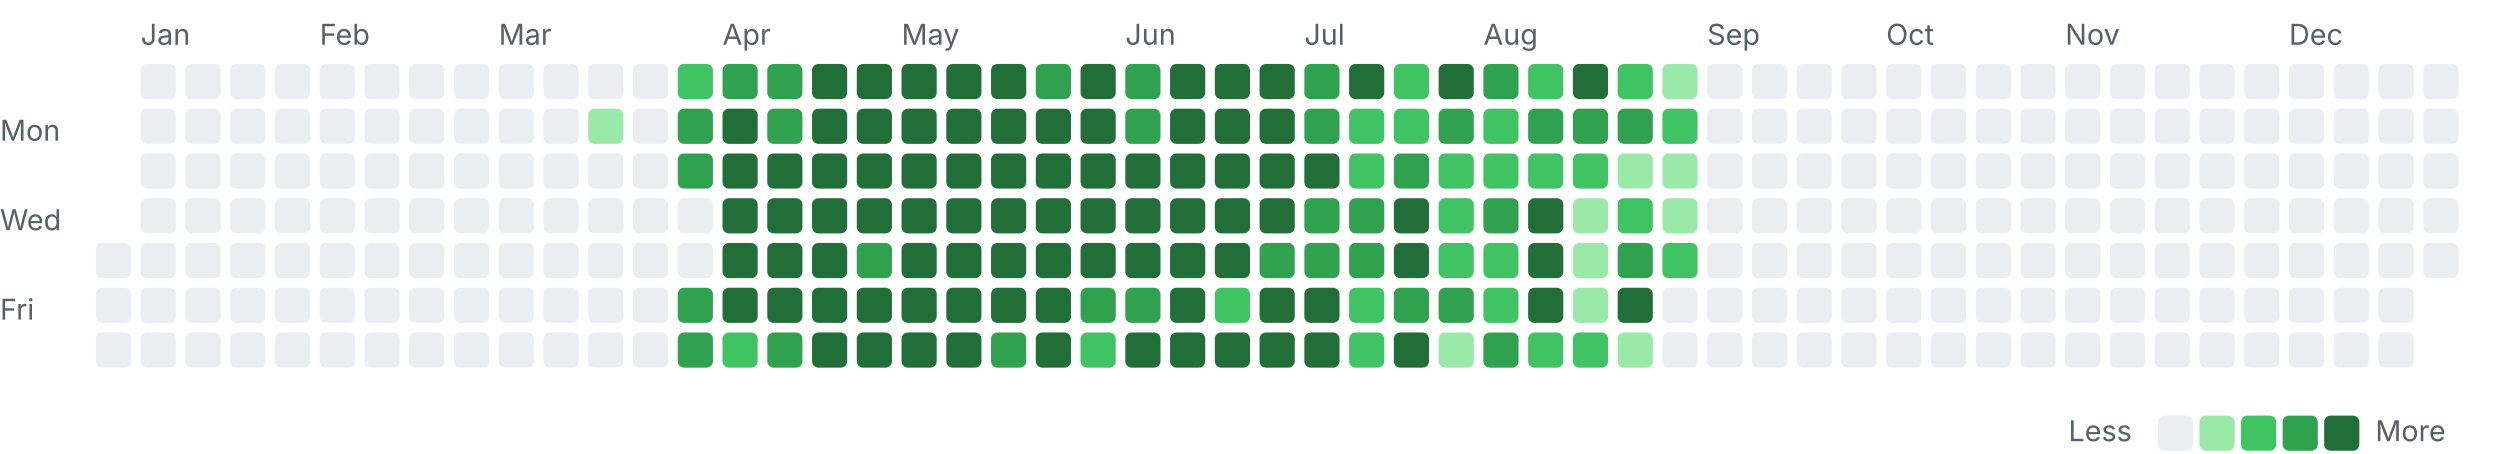
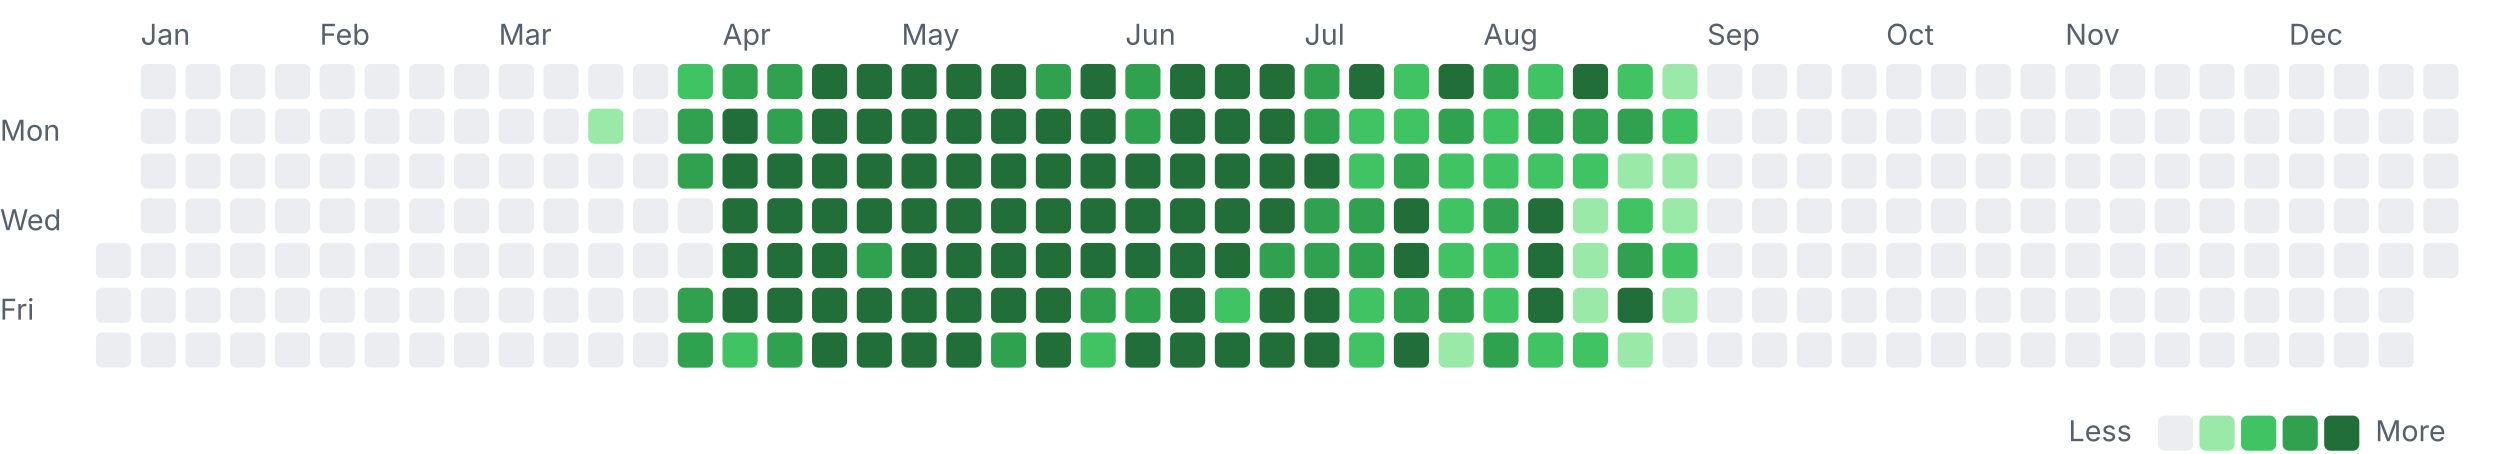
<svg xmlns="http://www.w3.org/2000/svg" width="782" height="142" viewBox="0 0 782 142">
  <style>.l0{fill:#ebedf0}.l1{fill:#9be9a8}.l2{fill:#40c463}.l3{fill:#30a14e}.l4{fill:#216e39} .lbl{fill:#57606a;font:9px -apple-system,Segoe UI,sans-serif}@media(prefers-color-scheme:dark){.l0{fill:#161b22}.l1{fill:#0e4429}.l2{fill:#006d32}.l3{fill:#26a641}.l4{fill:#39d353} .lbl{fill:#8b949e}}</style>
  <text class="lbl" x="44" y="14">Jan</text>
  <text class="lbl" x="100" y="14">Feb</text>
  <text class="lbl" x="156" y="14">Mar</text>
  <text class="lbl" x="226" y="14">Apr</text>
  <text class="lbl" x="282" y="14">May</text>
  <text class="lbl" x="352" y="14">Jun</text>
  <text class="lbl" x="408" y="14">Jul</text>
  <text class="lbl" x="464" y="14">Aug</text>
  <text class="lbl" x="534" y="14">Sep</text>
  <text class="lbl" x="590" y="14">Oct</text>
  <text class="lbl" x="646" y="14">Nov</text>
  <text class="lbl" x="716" y="14">Dec</text>
  <text class="lbl" x="0" y="44">Mon</text>
  <text class="lbl" x="0" y="72">Wed</text>
  <text class="lbl" x="0" y="100">Fri</text>
  <rect class="l0" x="30" y="76" width="11" height="11" rx="2" />
  <rect class="l0" x="30" y="90" width="11" height="11" rx="2" />
  <rect class="l0" x="30" y="104" width="11" height="11" rx="2" />
  <rect class="l0" x="44" y="20" width="11" height="11" rx="2" />
  <rect class="l0" x="44" y="34" width="11" height="11" rx="2" />
  <rect class="l0" x="44" y="48" width="11" height="11" rx="2" />
  <rect class="l0" x="44" y="62" width="11" height="11" rx="2" />
  <rect class="l0" x="44" y="76" width="11" height="11" rx="2" />
  <rect class="l0" x="44" y="90" width="11" height="11" rx="2" />
  <rect class="l0" x="44" y="104" width="11" height="11" rx="2" />
  <rect class="l0" x="58" y="20" width="11" height="11" rx="2" />
  <rect class="l0" x="58" y="34" width="11" height="11" rx="2" />
  <rect class="l0" x="58" y="48" width="11" height="11" rx="2" />
  <rect class="l0" x="58" y="62" width="11" height="11" rx="2" />
  <rect class="l0" x="58" y="76" width="11" height="11" rx="2" />
  <rect class="l0" x="58" y="90" width="11" height="11" rx="2" />
  <rect class="l0" x="58" y="104" width="11" height="11" rx="2" />
  <rect class="l0" x="72" y="20" width="11" height="11" rx="2" />
  <rect class="l0" x="72" y="34" width="11" height="11" rx="2" />
  <rect class="l0" x="72" y="48" width="11" height="11" rx="2" />
  <rect class="l0" x="72" y="62" width="11" height="11" rx="2" />
  <rect class="l0" x="72" y="76" width="11" height="11" rx="2" />
  <rect class="l0" x="72" y="90" width="11" height="11" rx="2" />
  <rect class="l0" x="72" y="104" width="11" height="11" rx="2" />
  <rect class="l0" x="86" y="20" width="11" height="11" rx="2" />
  <rect class="l0" x="86" y="34" width="11" height="11" rx="2" />
  <rect class="l0" x="86" y="48" width="11" height="11" rx="2" />
  <rect class="l0" x="86" y="62" width="11" height="11" rx="2" />
  <rect class="l0" x="86" y="76" width="11" height="11" rx="2" />
  <rect class="l0" x="86" y="90" width="11" height="11" rx="2" />
  <rect class="l0" x="86" y="104" width="11" height="11" rx="2" />
  <rect class="l0" x="100" y="20" width="11" height="11" rx="2" />
  <rect class="l0" x="100" y="34" width="11" height="11" rx="2" />
  <rect class="l0" x="100" y="48" width="11" height="11" rx="2" />
  <rect class="l0" x="100" y="62" width="11" height="11" rx="2" />
  <rect class="l0" x="100" y="76" width="11" height="11" rx="2" />
  <rect class="l0" x="100" y="90" width="11" height="11" rx="2" />
  <rect class="l0" x="100" y="104" width="11" height="11" rx="2" />
  <rect class="l0" x="114" y="20" width="11" height="11" rx="2" />
  <rect class="l0" x="114" y="34" width="11" height="11" rx="2" />
  <rect class="l0" x="114" y="48" width="11" height="11" rx="2" />
  <rect class="l0" x="114" y="62" width="11" height="11" rx="2" />
  <rect class="l0" x="114" y="76" width="11" height="11" rx="2" />
  <rect class="l0" x="114" y="90" width="11" height="11" rx="2" />
  <rect class="l0" x="114" y="104" width="11" height="11" rx="2" />
  <rect class="l0" x="128" y="20" width="11" height="11" rx="2" />
  <rect class="l0" x="128" y="34" width="11" height="11" rx="2" />
  <rect class="l0" x="128" y="48" width="11" height="11" rx="2" />
  <rect class="l0" x="128" y="62" width="11" height="11" rx="2" />
  <rect class="l0" x="128" y="76" width="11" height="11" rx="2" />
  <rect class="l0" x="128" y="90" width="11" height="11" rx="2" />
  <rect class="l0" x="128" y="104" width="11" height="11" rx="2" />
  <rect class="l0" x="142" y="20" width="11" height="11" rx="2" />
  <rect class="l0" x="142" y="34" width="11" height="11" rx="2" />
  <rect class="l0" x="142" y="48" width="11" height="11" rx="2" />
  <rect class="l0" x="142" y="62" width="11" height="11" rx="2" />
  <rect class="l0" x="142" y="76" width="11" height="11" rx="2" />
  <rect class="l0" x="142" y="90" width="11" height="11" rx="2" />
  <rect class="l0" x="142" y="104" width="11" height="11" rx="2" />
  <rect class="l0" x="156" y="20" width="11" height="11" rx="2" />
  <rect class="l0" x="156" y="34" width="11" height="11" rx="2" />
  <rect class="l0" x="156" y="48" width="11" height="11" rx="2" />
  <rect class="l0" x="156" y="62" width="11" height="11" rx="2" />
  <rect class="l0" x="156" y="76" width="11" height="11" rx="2" />
  <rect class="l0" x="156" y="90" width="11" height="11" rx="2" />
  <rect class="l0" x="156" y="104" width="11" height="11" rx="2" />
  <rect class="l0" x="170" y="20" width="11" height="11" rx="2" />
  <rect class="l0" x="170" y="34" width="11" height="11" rx="2" />
  <rect class="l0" x="170" y="48" width="11" height="11" rx="2" />
  <rect class="l0" x="170" y="62" width="11" height="11" rx="2" />
  <rect class="l0" x="170" y="76" width="11" height="11" rx="2" />
  <rect class="l0" x="170" y="90" width="11" height="11" rx="2" />
  <rect class="l0" x="170" y="104" width="11" height="11" rx="2" />
  <rect class="l0" x="184" y="20" width="11" height="11" rx="2" />
  <rect class="l1" x="184" y="34" width="11" height="11" rx="2" />
  <rect class="l0" x="184" y="48" width="11" height="11" rx="2" />
  <rect class="l0" x="184" y="62" width="11" height="11" rx="2" />
  <rect class="l0" x="184" y="76" width="11" height="11" rx="2" />
  <rect class="l0" x="184" y="90" width="11" height="11" rx="2" />
  <rect class="l0" x="184" y="104" width="11" height="11" rx="2" />
  <rect class="l0" x="198" y="20" width="11" height="11" rx="2" />
  <rect class="l0" x="198" y="34" width="11" height="11" rx="2" />
  <rect class="l0" x="198" y="48" width="11" height="11" rx="2" />
  <rect class="l0" x="198" y="62" width="11" height="11" rx="2" />
  <rect class="l0" x="198" y="76" width="11" height="11" rx="2" />
  <rect class="l0" x="198" y="90" width="11" height="11" rx="2" />
  <rect class="l0" x="198" y="104" width="11" height="11" rx="2" />
  <rect class="l2" x="212" y="20" width="11" height="11" rx="2" />
  <rect class="l3" x="212" y="34" width="11" height="11" rx="2" />
  <rect class="l3" x="212" y="48" width="11" height="11" rx="2" />
  <rect class="l0" x="212" y="62" width="11" height="11" rx="2" />
  <rect class="l0" x="212" y="76" width="11" height="11" rx="2" />
  <rect class="l3" x="212" y="90" width="11" height="11" rx="2" />
  <rect class="l3" x="212" y="104" width="11" height="11" rx="2" />
  <rect class="l3" x="226" y="20" width="11" height="11" rx="2" />
  <rect class="l4" x="226" y="34" width="11" height="11" rx="2" />
  <rect class="l4" x="226" y="48" width="11" height="11" rx="2" />
  <rect class="l4" x="226" y="62" width="11" height="11" rx="2" />
  <rect class="l4" x="226" y="76" width="11" height="11" rx="2" />
  <rect class="l4" x="226" y="90" width="11" height="11" rx="2" />
  <rect class="l2" x="226" y="104" width="11" height="11" rx="2" />
  <rect class="l3" x="240" y="20" width="11" height="11" rx="2" />
  <rect class="l3" x="240" y="34" width="11" height="11" rx="2" />
  <rect class="l4" x="240" y="48" width="11" height="11" rx="2" />
  <rect class="l4" x="240" y="62" width="11" height="11" rx="2" />
  <rect class="l4" x="240" y="76" width="11" height="11" rx="2" />
  <rect class="l4" x="240" y="90" width="11" height="11" rx="2" />
  <rect class="l3" x="240" y="104" width="11" height="11" rx="2" />
  <rect class="l4" x="254" y="20" width="11" height="11" rx="2" />
  <rect class="l4" x="254" y="34" width="11" height="11" rx="2" />
  <rect class="l4" x="254" y="48" width="11" height="11" rx="2" />
  <rect class="l4" x="254" y="62" width="11" height="11" rx="2" />
  <rect class="l4" x="254" y="76" width="11" height="11" rx="2" />
  <rect class="l4" x="254" y="90" width="11" height="11" rx="2" />
  <rect class="l4" x="254" y="104" width="11" height="11" rx="2" />
  <rect class="l4" x="268" y="20" width="11" height="11" rx="2" />
  <rect class="l4" x="268" y="34" width="11" height="11" rx="2" />
  <rect class="l4" x="268" y="48" width="11" height="11" rx="2" />
  <rect class="l4" x="268" y="62" width="11" height="11" rx="2" />
  <rect class="l3" x="268" y="76" width="11" height="11" rx="2" />
  <rect class="l4" x="268" y="90" width="11" height="11" rx="2" />
  <rect class="l4" x="268" y="104" width="11" height="11" rx="2" />
  <rect class="l4" x="282" y="20" width="11" height="11" rx="2" />
  <rect class="l4" x="282" y="34" width="11" height="11" rx="2" />
  <rect class="l4" x="282" y="48" width="11" height="11" rx="2" />
  <rect class="l4" x="282" y="62" width="11" height="11" rx="2" />
  <rect class="l4" x="282" y="76" width="11" height="11" rx="2" />
  <rect class="l4" x="282" y="90" width="11" height="11" rx="2" />
  <rect class="l4" x="282" y="104" width="11" height="11" rx="2" />
  <rect class="l4" x="296" y="20" width="11" height="11" rx="2" />
  <rect class="l4" x="296" y="34" width="11" height="11" rx="2" />
  <rect class="l4" x="296" y="48" width="11" height="11" rx="2" />
  <rect class="l4" x="296" y="62" width="11" height="11" rx="2" />
  <rect class="l4" x="296" y="76" width="11" height="11" rx="2" />
  <rect class="l4" x="296" y="90" width="11" height="11" rx="2" />
  <rect class="l4" x="296" y="104" width="11" height="11" rx="2" />
  <rect class="l4" x="310" y="20" width="11" height="11" rx="2" />
  <rect class="l4" x="310" y="34" width="11" height="11" rx="2" />
  <rect class="l4" x="310" y="48" width="11" height="11" rx="2" />
  <rect class="l4" x="310" y="62" width="11" height="11" rx="2" />
  <rect class="l4" x="310" y="76" width="11" height="11" rx="2" />
  <rect class="l4" x="310" y="90" width="11" height="11" rx="2" />
  <rect class="l3" x="310" y="104" width="11" height="11" rx="2" />
  <rect class="l3" x="324" y="20" width="11" height="11" rx="2" />
  <rect class="l4" x="324" y="34" width="11" height="11" rx="2" />
  <rect class="l4" x="324" y="48" width="11" height="11" rx="2" />
  <rect class="l4" x="324" y="62" width="11" height="11" rx="2" />
  <rect class="l4" x="324" y="76" width="11" height="11" rx="2" />
  <rect class="l4" x="324" y="90" width="11" height="11" rx="2" />
  <rect class="l4" x="324" y="104" width="11" height="11" rx="2" />
  <rect class="l4" x="338" y="20" width="11" height="11" rx="2" />
  <rect class="l4" x="338" y="34" width="11" height="11" rx="2" />
  <rect class="l4" x="338" y="48" width="11" height="11" rx="2" />
  <rect class="l4" x="338" y="62" width="11" height="11" rx="2" />
  <rect class="l4" x="338" y="76" width="11" height="11" rx="2" />
  <rect class="l3" x="338" y="90" width="11" height="11" rx="2" />
  <rect class="l2" x="338" y="104" width="11" height="11" rx="2" />
  <rect class="l3" x="352" y="20" width="11" height="11" rx="2" />
  <rect class="l3" x="352" y="34" width="11" height="11" rx="2" />
  <rect class="l4" x="352" y="48" width="11" height="11" rx="2" />
  <rect class="l4" x="352" y="62" width="11" height="11" rx="2" />
  <rect class="l4" x="352" y="76" width="11" height="11" rx="2" />
  <rect class="l3" x="352" y="90" width="11" height="11" rx="2" />
  <rect class="l4" x="352" y="104" width="11" height="11" rx="2" />
  <rect class="l4" x="366" y="20" width="11" height="11" rx="2" />
  <rect class="l4" x="366" y="34" width="11" height="11" rx="2" />
  <rect class="l4" x="366" y="48" width="11" height="11" rx="2" />
  <rect class="l4" x="366" y="62" width="11" height="11" rx="2" />
  <rect class="l4" x="366" y="76" width="11" height="11" rx="2" />
  <rect class="l4" x="366" y="90" width="11" height="11" rx="2" />
  <rect class="l4" x="366" y="104" width="11" height="11" rx="2" />
  <rect class="l4" x="380" y="20" width="11" height="11" rx="2" />
  <rect class="l4" x="380" y="34" width="11" height="11" rx="2" />
  <rect class="l4" x="380" y="48" width="11" height="11" rx="2" />
  <rect class="l4" x="380" y="62" width="11" height="11" rx="2" />
  <rect class="l4" x="380" y="76" width="11" height="11" rx="2" />
  <rect class="l2" x="380" y="90" width="11" height="11" rx="2" />
  <rect class="l4" x="380" y="104" width="11" height="11" rx="2" />
  <rect class="l4" x="394" y="20" width="11" height="11" rx="2" />
  <rect class="l4" x="394" y="34" width="11" height="11" rx="2" />
  <rect class="l4" x="394" y="48" width="11" height="11" rx="2" />
  <rect class="l4" x="394" y="62" width="11" height="11" rx="2" />
  <rect class="l3" x="394" y="76" width="11" height="11" rx="2" />
  <rect class="l4" x="394" y="90" width="11" height="11" rx="2" />
  <rect class="l4" x="394" y="104" width="11" height="11" rx="2" />
  <rect class="l3" x="408" y="20" width="11" height="11" rx="2" />
  <rect class="l3" x="408" y="34" width="11" height="11" rx="2" />
  <rect class="l4" x="408" y="48" width="11" height="11" rx="2" />
  <rect class="l3" x="408" y="62" width="11" height="11" rx="2" />
  <rect class="l3" x="408" y="76" width="11" height="11" rx="2" />
  <rect class="l4" x="408" y="90" width="11" height="11" rx="2" />
  <rect class="l4" x="408" y="104" width="11" height="11" rx="2" />
  <rect class="l4" x="422" y="20" width="11" height="11" rx="2" />
  <rect class="l2" x="422" y="34" width="11" height="11" rx="2" />
  <rect class="l2" x="422" y="48" width="11" height="11" rx="2" />
  <rect class="l3" x="422" y="62" width="11" height="11" rx="2" />
  <rect class="l3" x="422" y="76" width="11" height="11" rx="2" />
  <rect class="l2" x="422" y="90" width="11" height="11" rx="2" />
  <rect class="l2" x="422" y="104" width="11" height="11" rx="2" />
  <rect class="l2" x="436" y="20" width="11" height="11" rx="2" />
  <rect class="l2" x="436" y="34" width="11" height="11" rx="2" />
  <rect class="l3" x="436" y="48" width="11" height="11" rx="2" />
  <rect class="l4" x="436" y="62" width="11" height="11" rx="2" />
  <rect class="l4" x="436" y="76" width="11" height="11" rx="2" />
  <rect class="l3" x="436" y="90" width="11" height="11" rx="2" />
  <rect class="l4" x="436" y="104" width="11" height="11" rx="2" />
  <rect class="l4" x="450" y="20" width="11" height="11" rx="2" />
  <rect class="l3" x="450" y="34" width="11" height="11" rx="2" />
  <rect class="l2" x="450" y="48" width="11" height="11" rx="2" />
  <rect class="l2" x="450" y="62" width="11" height="11" rx="2" />
  <rect class="l2" x="450" y="76" width="11" height="11" rx="2" />
  <rect class="l3" x="450" y="90" width="11" height="11" rx="2" />
  <rect class="l1" x="450" y="104" width="11" height="11" rx="2" />
  <rect class="l3" x="464" y="20" width="11" height="11" rx="2" />
  <rect class="l2" x="464" y="34" width="11" height="11" rx="2" />
  <rect class="l2" x="464" y="48" width="11" height="11" rx="2" />
  <rect class="l3" x="464" y="62" width="11" height="11" rx="2" />
  <rect class="l2" x="464" y="76" width="11" height="11" rx="2" />
  <rect class="l2" x="464" y="90" width="11" height="11" rx="2" />
  <rect class="l3" x="464" y="104" width="11" height="11" rx="2" />
  <rect class="l2" x="478" y="20" width="11" height="11" rx="2" />
  <rect class="l3" x="478" y="34" width="11" height="11" rx="2" />
  <rect class="l2" x="478" y="48" width="11" height="11" rx="2" />
  <rect class="l4" x="478" y="62" width="11" height="11" rx="2" />
  <rect class="l4" x="478" y="76" width="11" height="11" rx="2" />
  <rect class="l4" x="478" y="90" width="11" height="11" rx="2" />
  <rect class="l2" x="478" y="104" width="11" height="11" rx="2" />
  <rect class="l4" x="492" y="20" width="11" height="11" rx="2" />
  <rect class="l3" x="492" y="34" width="11" height="11" rx="2" />
  <rect class="l2" x="492" y="48" width="11" height="11" rx="2" />
  <rect class="l1" x="492" y="62" width="11" height="11" rx="2" />
  <rect class="l1" x="492" y="76" width="11" height="11" rx="2" />
  <rect class="l1" x="492" y="90" width="11" height="11" rx="2" />
  <rect class="l2" x="492" y="104" width="11" height="11" rx="2" />
  <rect class="l2" x="506" y="20" width="11" height="11" rx="2" />
  <rect class="l3" x="506" y="34" width="11" height="11" rx="2" />
  <rect class="l1" x="506" y="48" width="11" height="11" rx="2" />
  <rect class="l2" x="506" y="62" width="11" height="11" rx="2" />
  <rect class="l3" x="506" y="76" width="11" height="11" rx="2" />
  <rect class="l4" x="506" y="90" width="11" height="11" rx="2" />
  <rect class="l1" x="506" y="104" width="11" height="11" rx="2" />
  <rect class="l1" x="520" y="20" width="11" height="11" rx="2" />
  <rect class="l2" x="520" y="34" width="11" height="11" rx="2" />
  <rect class="l1" x="520" y="48" width="11" height="11" rx="2" />
  <rect class="l1" x="520" y="62" width="11" height="11" rx="2" />
  <rect class="l2" x="520" y="76" width="11" height="11" rx="2" />
-   <rect class="l0" x="520" y="90" width="11" height="11" rx="2" />
+   <rect class="l1" x="520" y="90" width="11" height="11" rx="2" />
  <rect class="l0" x="520" y="104" width="11" height="11" rx="2" />
  <rect class="l0" x="534" y="20" width="11" height="11" rx="2" />
  <rect class="l0" x="534" y="34" width="11" height="11" rx="2" />
  <rect class="l0" x="534" y="48" width="11" height="11" rx="2" />
  <rect class="l0" x="534" y="62" width="11" height="11" rx="2" />
  <rect class="l0" x="534" y="76" width="11" height="11" rx="2" />
  <rect class="l0" x="534" y="90" width="11" height="11" rx="2" />
  <rect class="l0" x="534" y="104" width="11" height="11" rx="2" />
  <rect class="l0" x="548" y="20" width="11" height="11" rx="2" />
  <rect class="l0" x="548" y="34" width="11" height="11" rx="2" />
  <rect class="l0" x="548" y="48" width="11" height="11" rx="2" />
  <rect class="l0" x="548" y="62" width="11" height="11" rx="2" />
  <rect class="l0" x="548" y="76" width="11" height="11" rx="2" />
  <rect class="l0" x="548" y="90" width="11" height="11" rx="2" />
  <rect class="l0" x="548" y="104" width="11" height="11" rx="2" />
  <rect class="l0" x="562" y="20" width="11" height="11" rx="2" />
  <rect class="l0" x="562" y="34" width="11" height="11" rx="2" />
  <rect class="l0" x="562" y="48" width="11" height="11" rx="2" />
  <rect class="l0" x="562" y="62" width="11" height="11" rx="2" />
  <rect class="l0" x="562" y="76" width="11" height="11" rx="2" />
  <rect class="l0" x="562" y="90" width="11" height="11" rx="2" />
  <rect class="l0" x="562" y="104" width="11" height="11" rx="2" />
  <rect class="l0" x="576" y="20" width="11" height="11" rx="2" />
  <rect class="l0" x="576" y="34" width="11" height="11" rx="2" />
  <rect class="l0" x="576" y="48" width="11" height="11" rx="2" />
  <rect class="l0" x="576" y="62" width="11" height="11" rx="2" />
  <rect class="l0" x="576" y="76" width="11" height="11" rx="2" />
  <rect class="l0" x="576" y="90" width="11" height="11" rx="2" />
  <rect class="l0" x="576" y="104" width="11" height="11" rx="2" />
  <rect class="l0" x="590" y="20" width="11" height="11" rx="2" />
  <rect class="l0" x="590" y="34" width="11" height="11" rx="2" />
  <rect class="l0" x="590" y="48" width="11" height="11" rx="2" />
  <rect class="l0" x="590" y="62" width="11" height="11" rx="2" />
  <rect class="l0" x="590" y="76" width="11" height="11" rx="2" />
  <rect class="l0" x="590" y="90" width="11" height="11" rx="2" />
  <rect class="l0" x="590" y="104" width="11" height="11" rx="2" />
  <rect class="l0" x="604" y="20" width="11" height="11" rx="2" />
  <rect class="l0" x="604" y="34" width="11" height="11" rx="2" />
  <rect class="l0" x="604" y="48" width="11" height="11" rx="2" />
  <rect class="l0" x="604" y="62" width="11" height="11" rx="2" />
  <rect class="l0" x="604" y="76" width="11" height="11" rx="2" />
  <rect class="l0" x="604" y="90" width="11" height="11" rx="2" />
  <rect class="l0" x="604" y="104" width="11" height="11" rx="2" />
  <rect class="l0" x="618" y="20" width="11" height="11" rx="2" />
  <rect class="l0" x="618" y="34" width="11" height="11" rx="2" />
  <rect class="l0" x="618" y="48" width="11" height="11" rx="2" />
  <rect class="l0" x="618" y="62" width="11" height="11" rx="2" />
  <rect class="l0" x="618" y="76" width="11" height="11" rx="2" />
  <rect class="l0" x="618" y="90" width="11" height="11" rx="2" />
  <rect class="l0" x="618" y="104" width="11" height="11" rx="2" />
  <rect class="l0" x="632" y="20" width="11" height="11" rx="2" />
  <rect class="l0" x="632" y="34" width="11" height="11" rx="2" />
  <rect class="l0" x="632" y="48" width="11" height="11" rx="2" />
  <rect class="l0" x="632" y="62" width="11" height="11" rx="2" />
  <rect class="l0" x="632" y="76" width="11" height="11" rx="2" />
  <rect class="l0" x="632" y="90" width="11" height="11" rx="2" />
  <rect class="l0" x="632" y="104" width="11" height="11" rx="2" />
  <rect class="l0" x="646" y="20" width="11" height="11" rx="2" />
  <rect class="l0" x="646" y="34" width="11" height="11" rx="2" />
  <rect class="l0" x="646" y="48" width="11" height="11" rx="2" />
  <rect class="l0" x="646" y="62" width="11" height="11" rx="2" />
  <rect class="l0" x="646" y="76" width="11" height="11" rx="2" />
  <rect class="l0" x="646" y="90" width="11" height="11" rx="2" />
  <rect class="l0" x="646" y="104" width="11" height="11" rx="2" />
  <rect class="l0" x="660" y="20" width="11" height="11" rx="2" />
  <rect class="l0" x="660" y="34" width="11" height="11" rx="2" />
  <rect class="l0" x="660" y="48" width="11" height="11" rx="2" />
  <rect class="l0" x="660" y="62" width="11" height="11" rx="2" />
  <rect class="l0" x="660" y="76" width="11" height="11" rx="2" />
  <rect class="l0" x="660" y="90" width="11" height="11" rx="2" />
  <rect class="l0" x="660" y="104" width="11" height="11" rx="2" />
  <rect class="l0" x="674" y="20" width="11" height="11" rx="2" />
  <rect class="l0" x="674" y="34" width="11" height="11" rx="2" />
  <rect class="l0" x="674" y="48" width="11" height="11" rx="2" />
  <rect class="l0" x="674" y="62" width="11" height="11" rx="2" />
  <rect class="l0" x="674" y="76" width="11" height="11" rx="2" />
  <rect class="l0" x="674" y="90" width="11" height="11" rx="2" />
  <rect class="l0" x="674" y="104" width="11" height="11" rx="2" />
  <rect class="l0" x="688" y="20" width="11" height="11" rx="2" />
  <rect class="l0" x="688" y="34" width="11" height="11" rx="2" />
  <rect class="l0" x="688" y="48" width="11" height="11" rx="2" />
  <rect class="l0" x="688" y="62" width="11" height="11" rx="2" />
  <rect class="l0" x="688" y="76" width="11" height="11" rx="2" />
  <rect class="l0" x="688" y="90" width="11" height="11" rx="2" />
  <rect class="l0" x="688" y="104" width="11" height="11" rx="2" />
  <rect class="l0" x="702" y="20" width="11" height="11" rx="2" />
  <rect class="l0" x="702" y="34" width="11" height="11" rx="2" />
  <rect class="l0" x="702" y="48" width="11" height="11" rx="2" />
  <rect class="l0" x="702" y="62" width="11" height="11" rx="2" />
  <rect class="l0" x="702" y="76" width="11" height="11" rx="2" />
  <rect class="l0" x="702" y="90" width="11" height="11" rx="2" />
  <rect class="l0" x="702" y="104" width="11" height="11" rx="2" />
  <rect class="l0" x="716" y="20" width="11" height="11" rx="2" />
  <rect class="l0" x="716" y="34" width="11" height="11" rx="2" />
  <rect class="l0" x="716" y="48" width="11" height="11" rx="2" />
  <rect class="l0" x="716" y="62" width="11" height="11" rx="2" />
  <rect class="l0" x="716" y="76" width="11" height="11" rx="2" />
  <rect class="l0" x="716" y="90" width="11" height="11" rx="2" />
  <rect class="l0" x="716" y="104" width="11" height="11" rx="2" />
  <rect class="l0" x="730" y="20" width="11" height="11" rx="2" />
  <rect class="l0" x="730" y="34" width="11" height="11" rx="2" />
  <rect class="l0" x="730" y="48" width="11" height="11" rx="2" />
  <rect class="l0" x="730" y="62" width="11" height="11" rx="2" />
  <rect class="l0" x="730" y="76" width="11" height="11" rx="2" />
  <rect class="l0" x="730" y="90" width="11" height="11" rx="2" />
  <rect class="l0" x="730" y="104" width="11" height="11" rx="2" />
  <rect class="l0" x="744" y="20" width="11" height="11" rx="2" />
  <rect class="l0" x="744" y="34" width="11" height="11" rx="2" />
  <rect class="l0" x="744" y="48" width="11" height="11" rx="2" />
  <rect class="l0" x="744" y="62" width="11" height="11" rx="2" />
  <rect class="l0" x="744" y="76" width="11" height="11" rx="2" />
  <rect class="l0" x="744" y="90" width="11" height="11" rx="2" />
  <rect class="l0" x="744" y="104" width="11" height="11" rx="2" />
  <rect class="l0" x="758" y="20" width="11" height="11" rx="2" />
  <rect class="l0" x="758" y="34" width="11" height="11" rx="2" />
  <rect class="l0" x="758" y="48" width="11" height="11" rx="2" />
  <rect class="l0" x="758" y="62" width="11" height="11" rx="2" />
  <rect class="l0" x="758" y="76" width="11" height="11" rx="2" />
  <text class="lbl" x="647" y="138">Less</text>
  <rect class="l0" x="675" y="130" width="11" height="11" rx="2" />
  <rect class="l1" x="688" y="130" width="11" height="11" rx="2" />
  <rect class="l2" x="701" y="130" width="11" height="11" rx="2" />
  <rect class="l3" x="714" y="130" width="11" height="11" rx="2" />
  <rect class="l4" x="727" y="130" width="11" height="11" rx="2" />
  <text class="lbl" x="743" y="138">More</text>
</svg>
